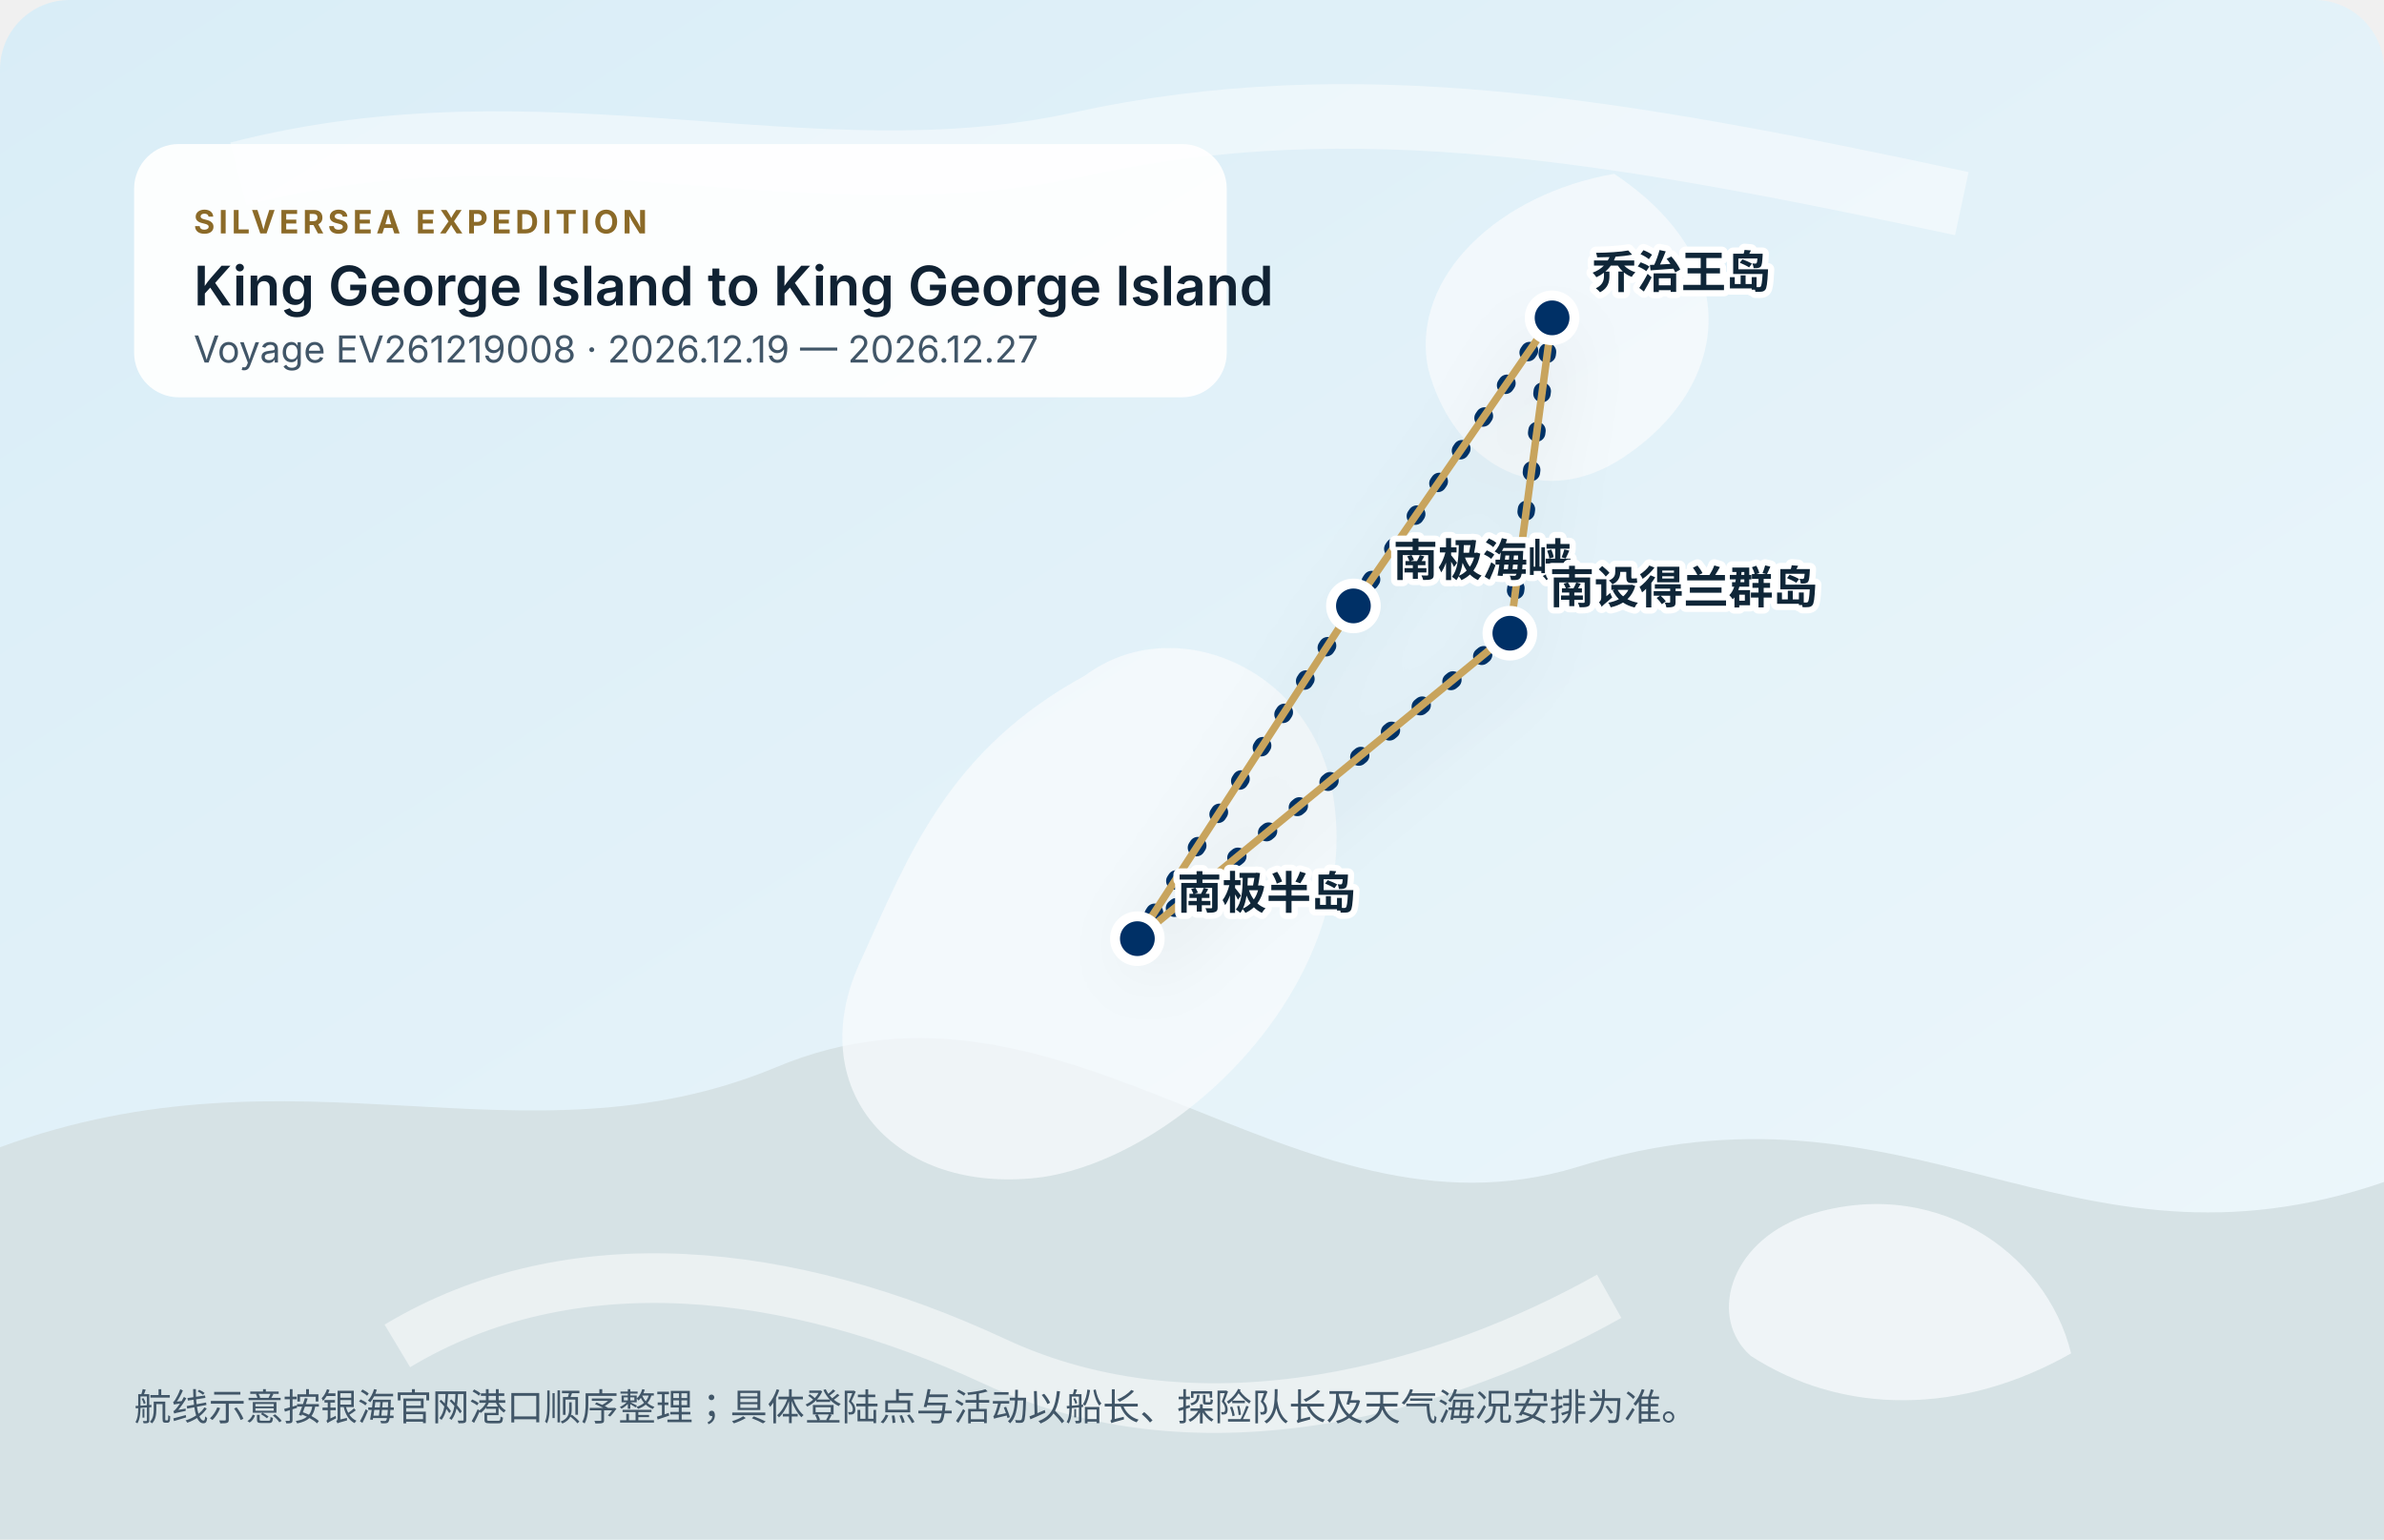
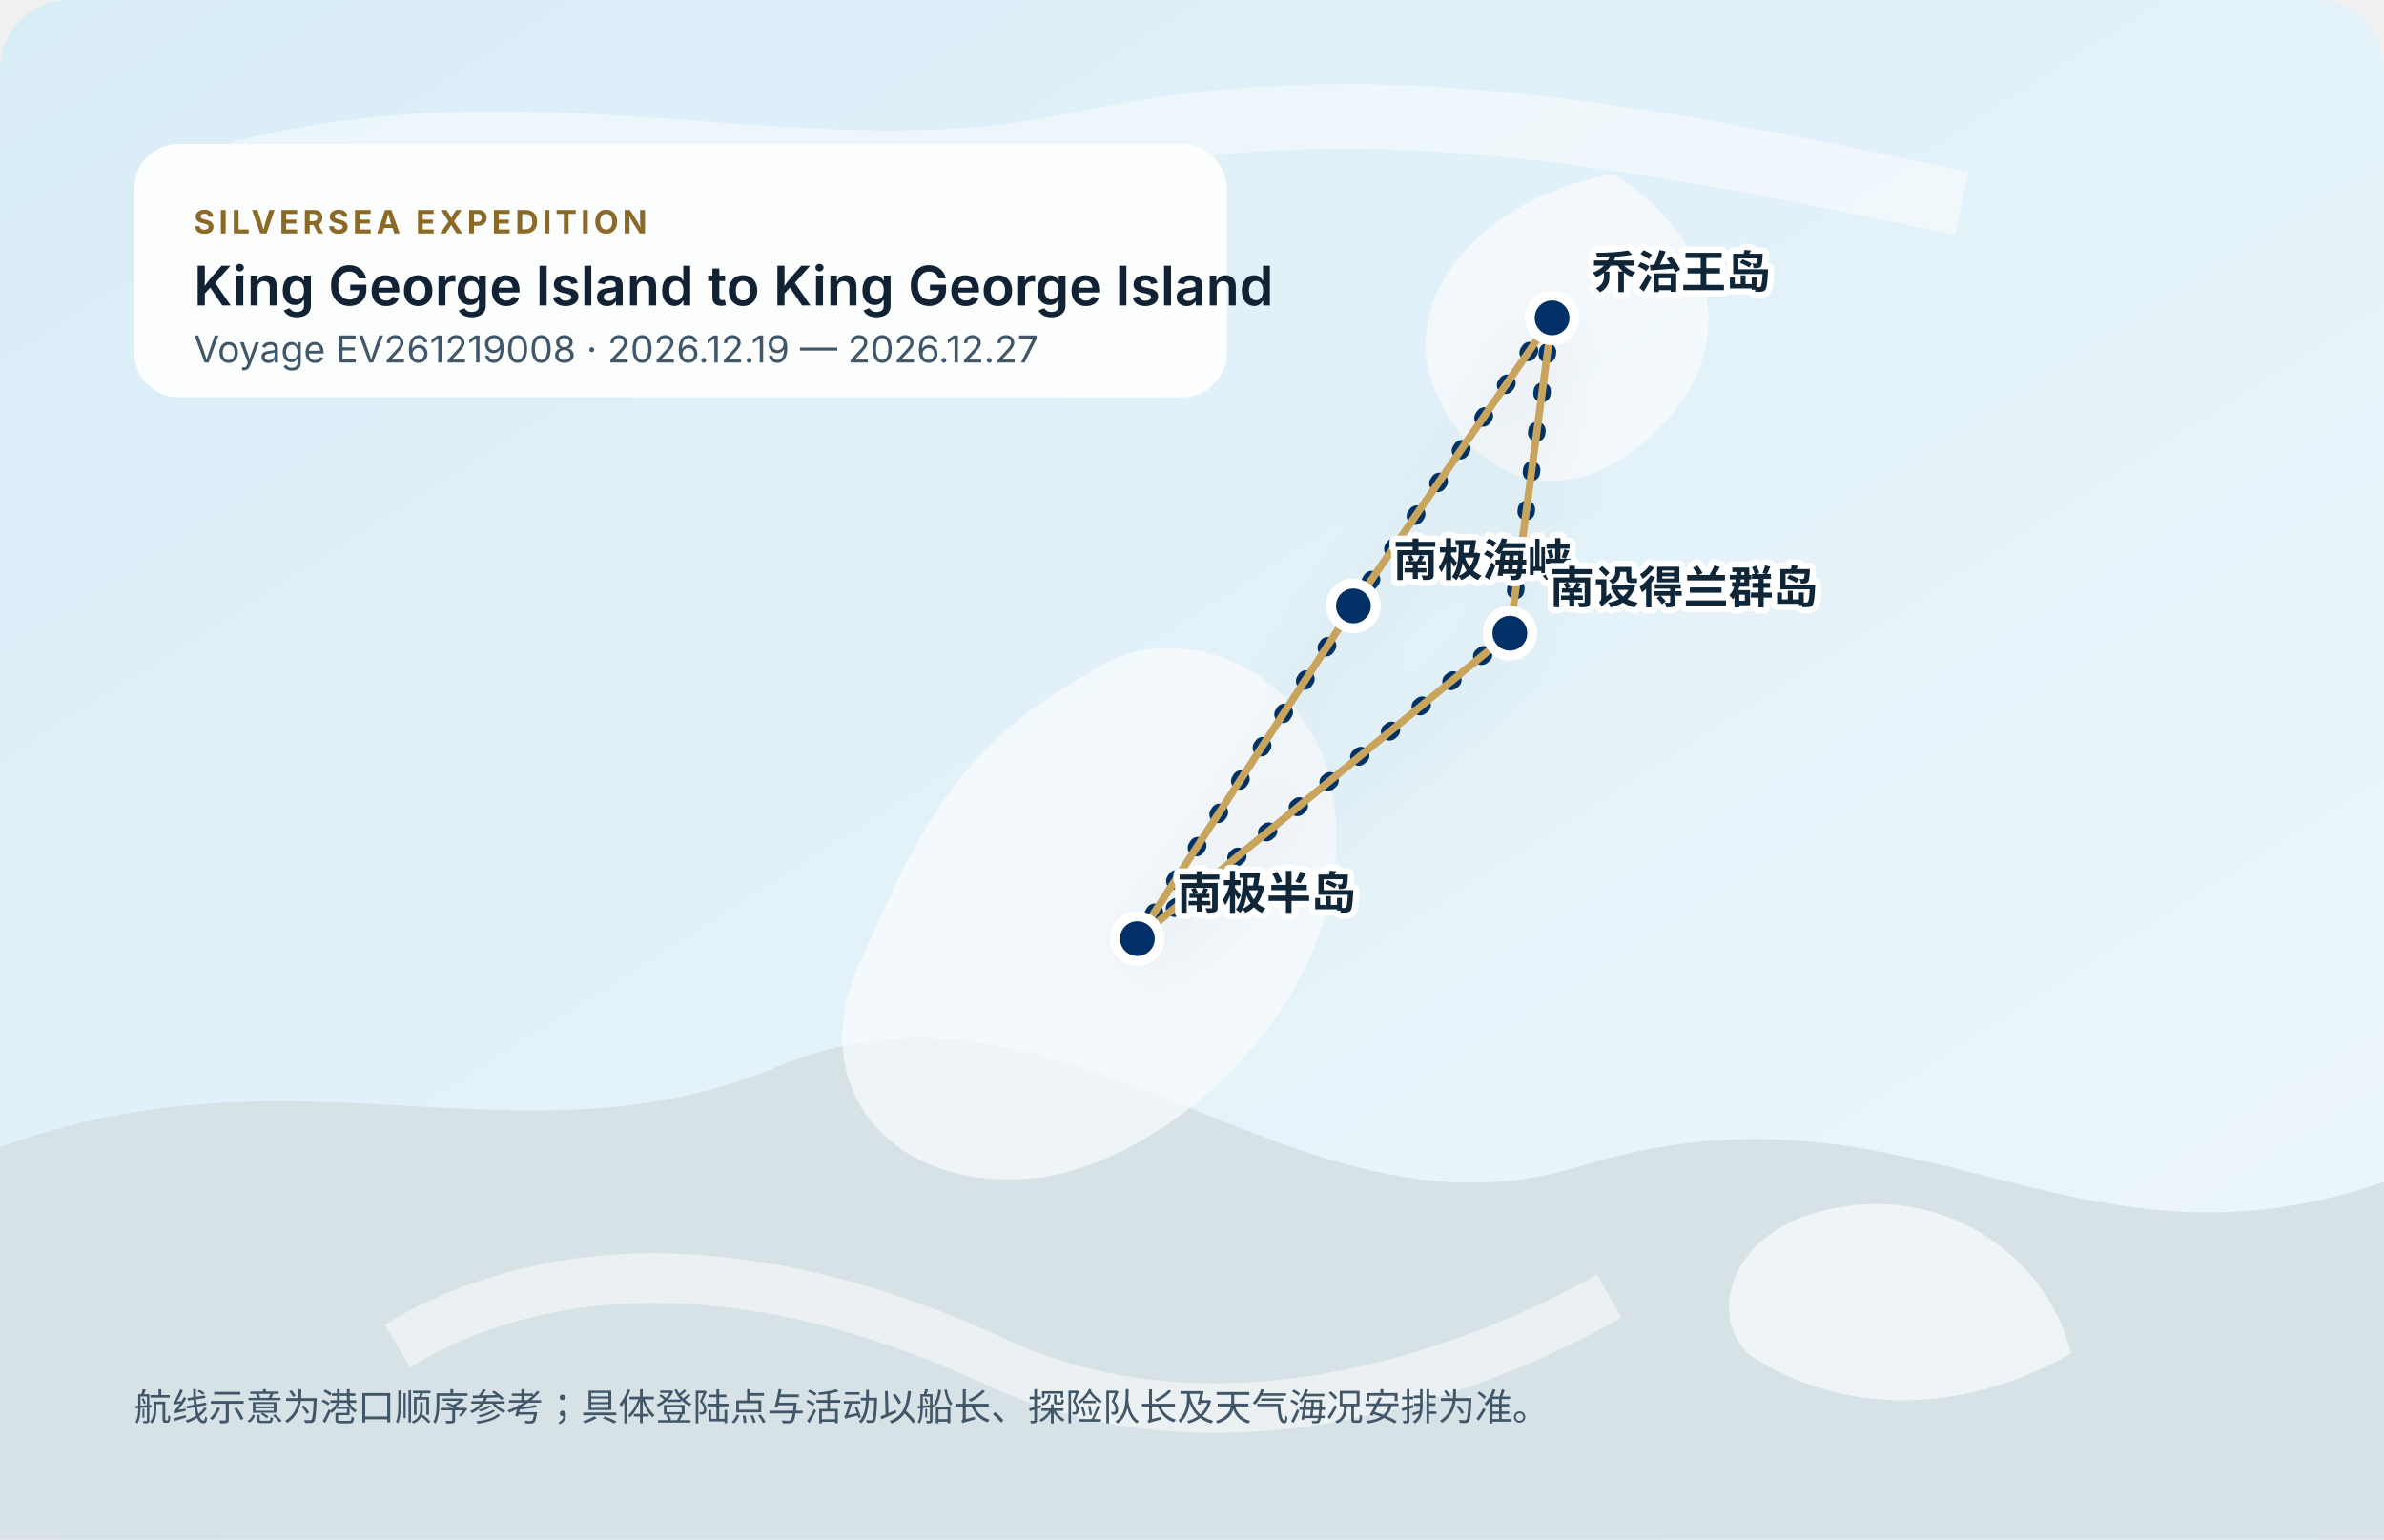
<svg xmlns="http://www.w3.org/2000/svg" viewBox="0 0 960 620" role="img" aria-labelledby="title desc">
  <defs>
    <linearGradient id="sea" x1="0" x2="1" y1="0" y2="1">
      <stop offset="0" stop-color="#d9edf7" />
      <stop offset="1" stop-color="#eef7fb" />
    </linearGradient>
    <filter id="soft" x="-20%" y="-20%" width="140%" height="140%">
      <feDropShadow dx="0" dy="10" stdDeviation="14" flood-color="#0d2b45" flood-opacity=".18" />
    </filter>
  </defs>
  <rect width="960" height="620" rx="28" fill="url(#sea)" />
  <path d="M0 462 C120 418 210 472 312 430 C430 380 520 505 635 470 C770 428 832 520 960 476 L960 620 L0 620 Z" fill="#d6e2e5" />
  <path d="M96 70 C220 38 326 82 435 58 C545 34 650 52 790 82" fill="none" stroke="#ffffff" stroke-width="26" opacity=".45" />
  <path d="M160 542 C230 500 318 510 400 548 C485 588 584 558 648 522" fill="none" stroke="#ffffff" stroke-width="20" opacity=".5" />
  <g opacity=".74">
    <path d="M650 70 C704 106 696 156 654 184 C618 208 584 184 575 148 C568 111 604 78 650 70 Z" fill="#f8fbfd" />
    <path d="M437 272 C472 246 526 268 536 316 C552 392 478 465 420 474 C360 482 322 438 347 386 C366 344 382 302 437 272 Z" fill="#f8fbfd" />
    <path d="M726 490 C778 472 824 504 834 545 C790 570 742 570 705 546 C688 531 696 501 726 490 Z" fill="#f8fbfd" />
  </g>
  <path d="M 625 128 L 545 244 L 458 378 L 608 255 L 625 128" fill="none" stroke="#003066" stroke-width="7" stroke-linecap="round" stroke-linejoin="round" stroke-dasharray="1 15" filter="url(#soft)" />
  <path d="M 625 128 L 545 244 L 458 378 L 608 255 L 625 128" fill="none" stroke="#c8a45d" stroke-width="3" stroke-linecap="round" stroke-linejoin="round" />
  <g>
    <circle cx="625" cy="128" r="9" fill="#003066" stroke="#ffffff" stroke-width="4" />
    <text x="641" y="116" class="label">乔治王岛</text>
  </g>
  <g>
    <circle cx="545" cy="244" r="9" fill="#003066" stroke="#ffffff" stroke-width="4" />
    <text x="561" y="232" class="label">南极海峡</text>
  </g>
  <g>
    <circle cx="458" cy="378" r="9" fill="#003066" stroke="#ffffff" stroke-width="4" />
    <text x="474" y="366" class="label">南极半岛</text>
  </g>
  <g>
    <circle cx="608" cy="255" r="9" fill="#003066" stroke="#ffffff" stroke-width="4" />
    <text x="624" y="243" class="label">南设得兰群岛</text>
  </g>
  <g transform="translate(54 58)">
    <rect width="440" height="102" rx="18" fill="#ffffff" opacity=".92" />
    <text x="24" y="36" class="kicker">SILVERSEA EXPEDITION</text>
    <text x="24" y="65" class="title">King George Island to King George Island</text>
    <text x="24" y="88" class="small">Voyage EV261219008 · 2026.12.19 — 2026.12.27</text>
  </g>
-   <text x="54" y="572" class="small">航线示意按银海官网港口顺序整理；具体登陆点与活动以船长、探险队长及天气海况安排为准。</text>
+   <text x="54" y="572" class="small">航线示意为港口顺序参考；具体登陆点与活动以船长、探险队长及天气海况安排为准。</text>
  <style>
    .title { font: 600 22px -apple-system, BlinkMacSystemFont, "PingFang SC", sans-serif; fill: #102233; }
    .kicker { font: 700 13px -apple-system, BlinkMacSystemFont, "PingFang SC", sans-serif; letter-spacing: .12em; fill: #8b6a28; }
    .label { font: 600 18px -apple-system, BlinkMacSystemFont, "PingFang SC", sans-serif; fill: #0f2638; paint-order: stroke; stroke: #fff; stroke-width: 5px; stroke-linejoin: round; }
    .small { font: 15px -apple-system, BlinkMacSystemFont, "PingFang SC", sans-serif; fill: #415668; }
  </style>
</svg>
